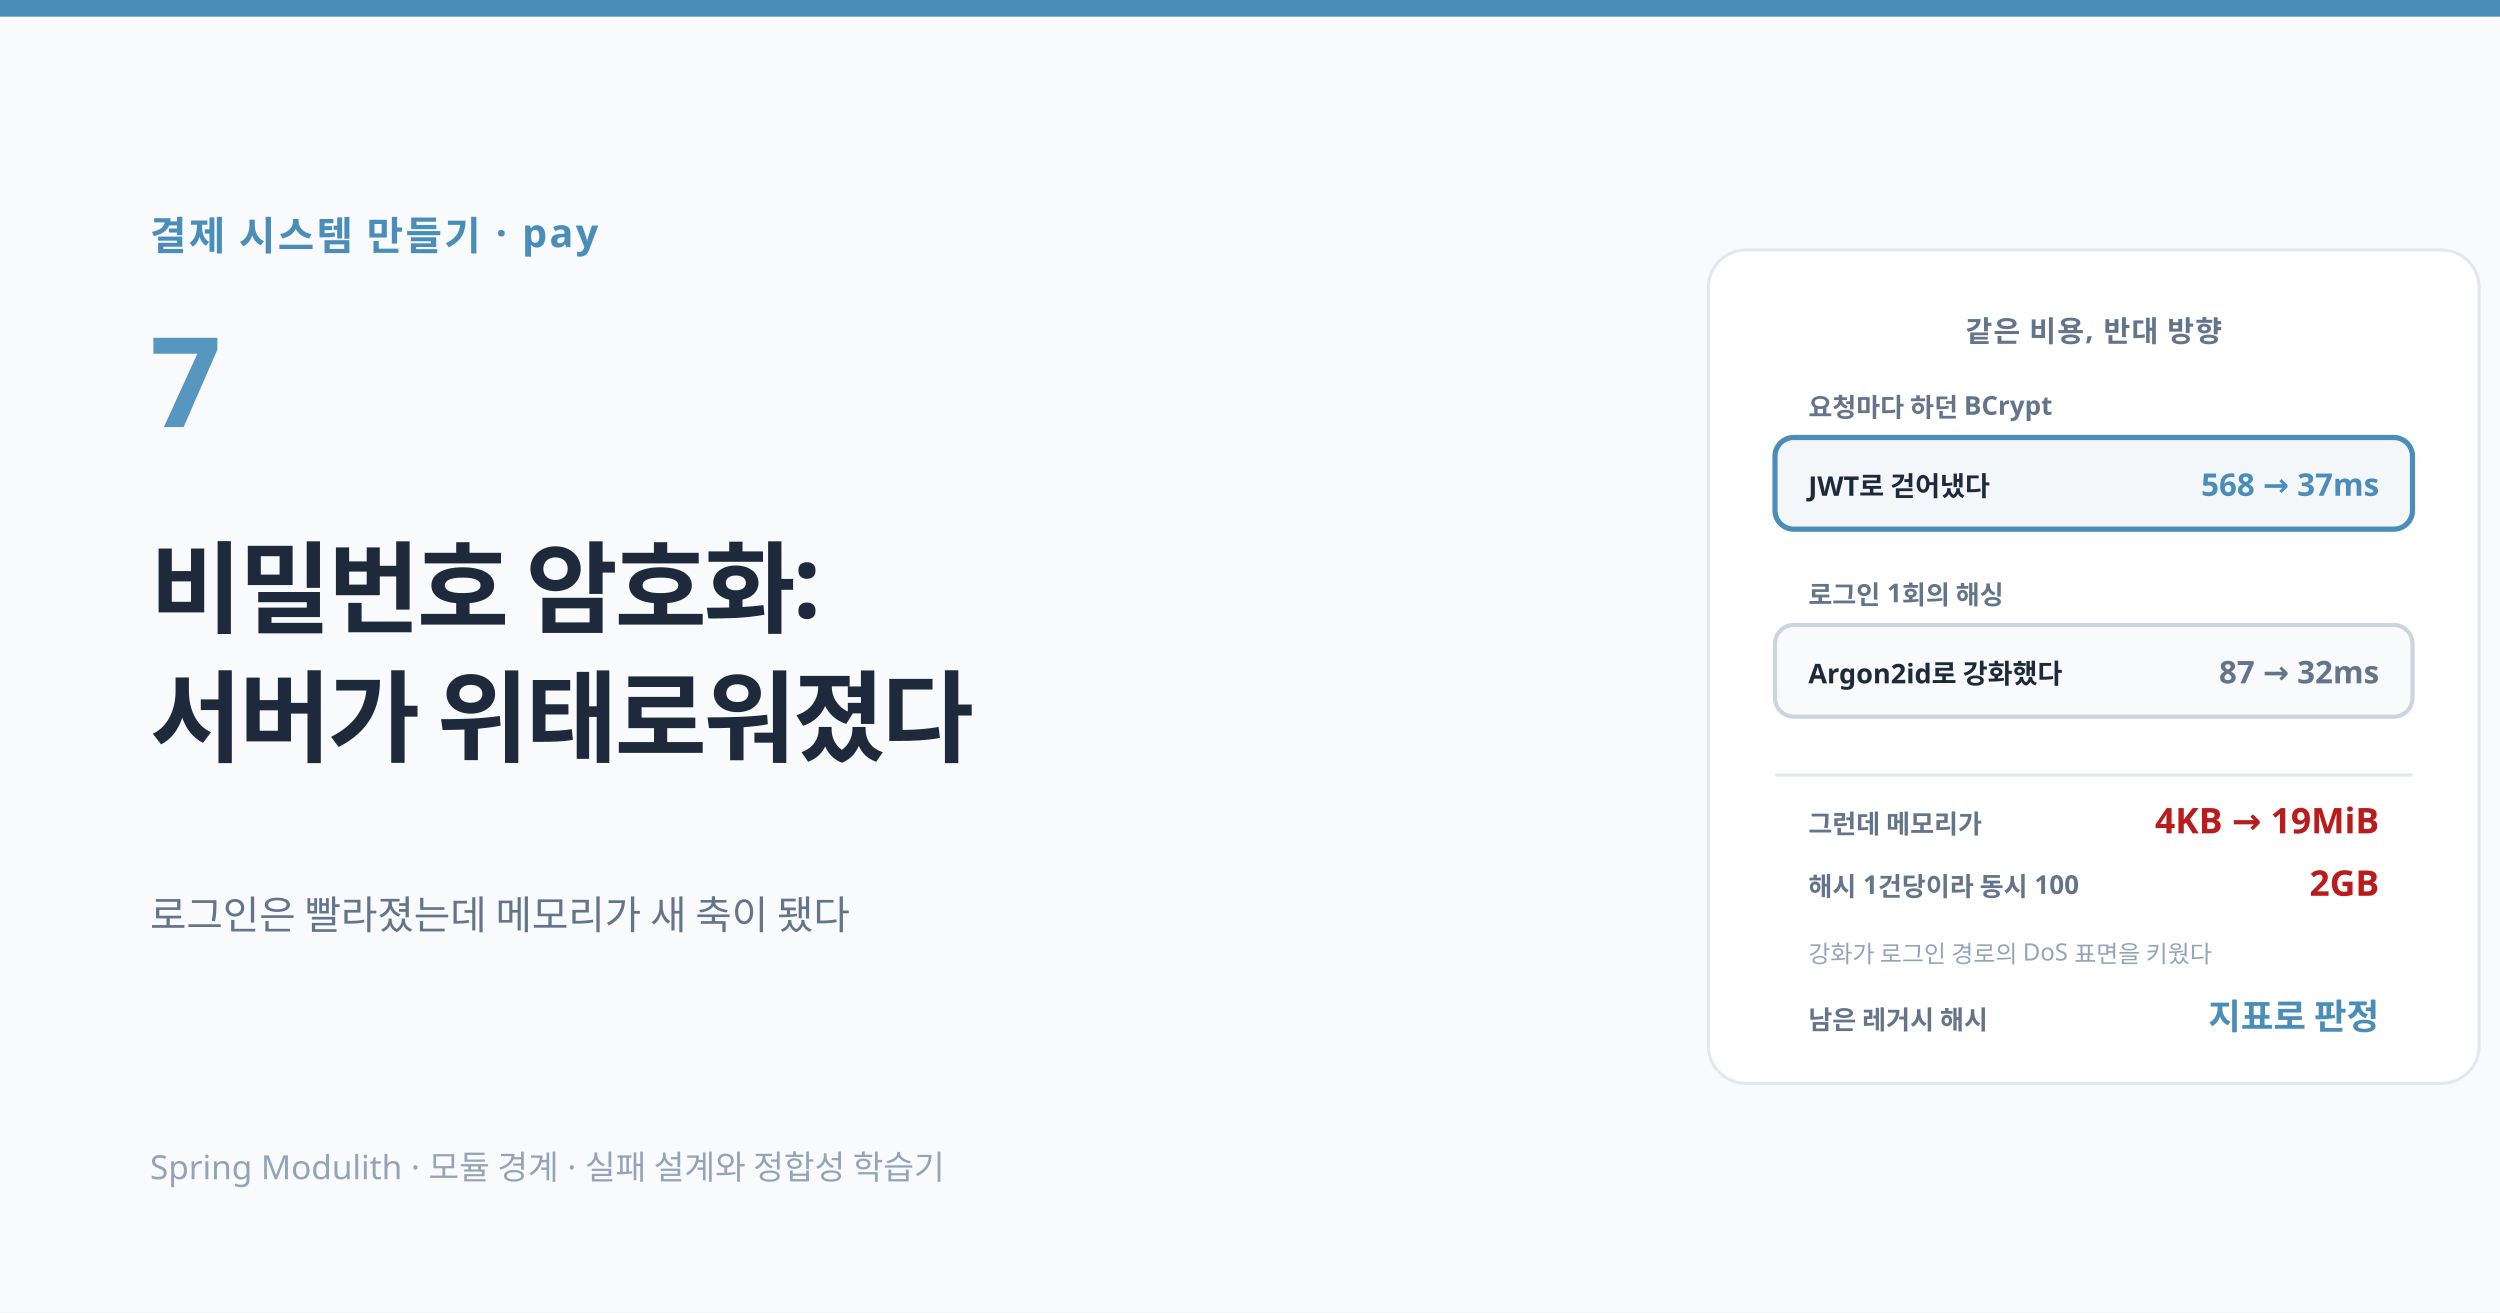
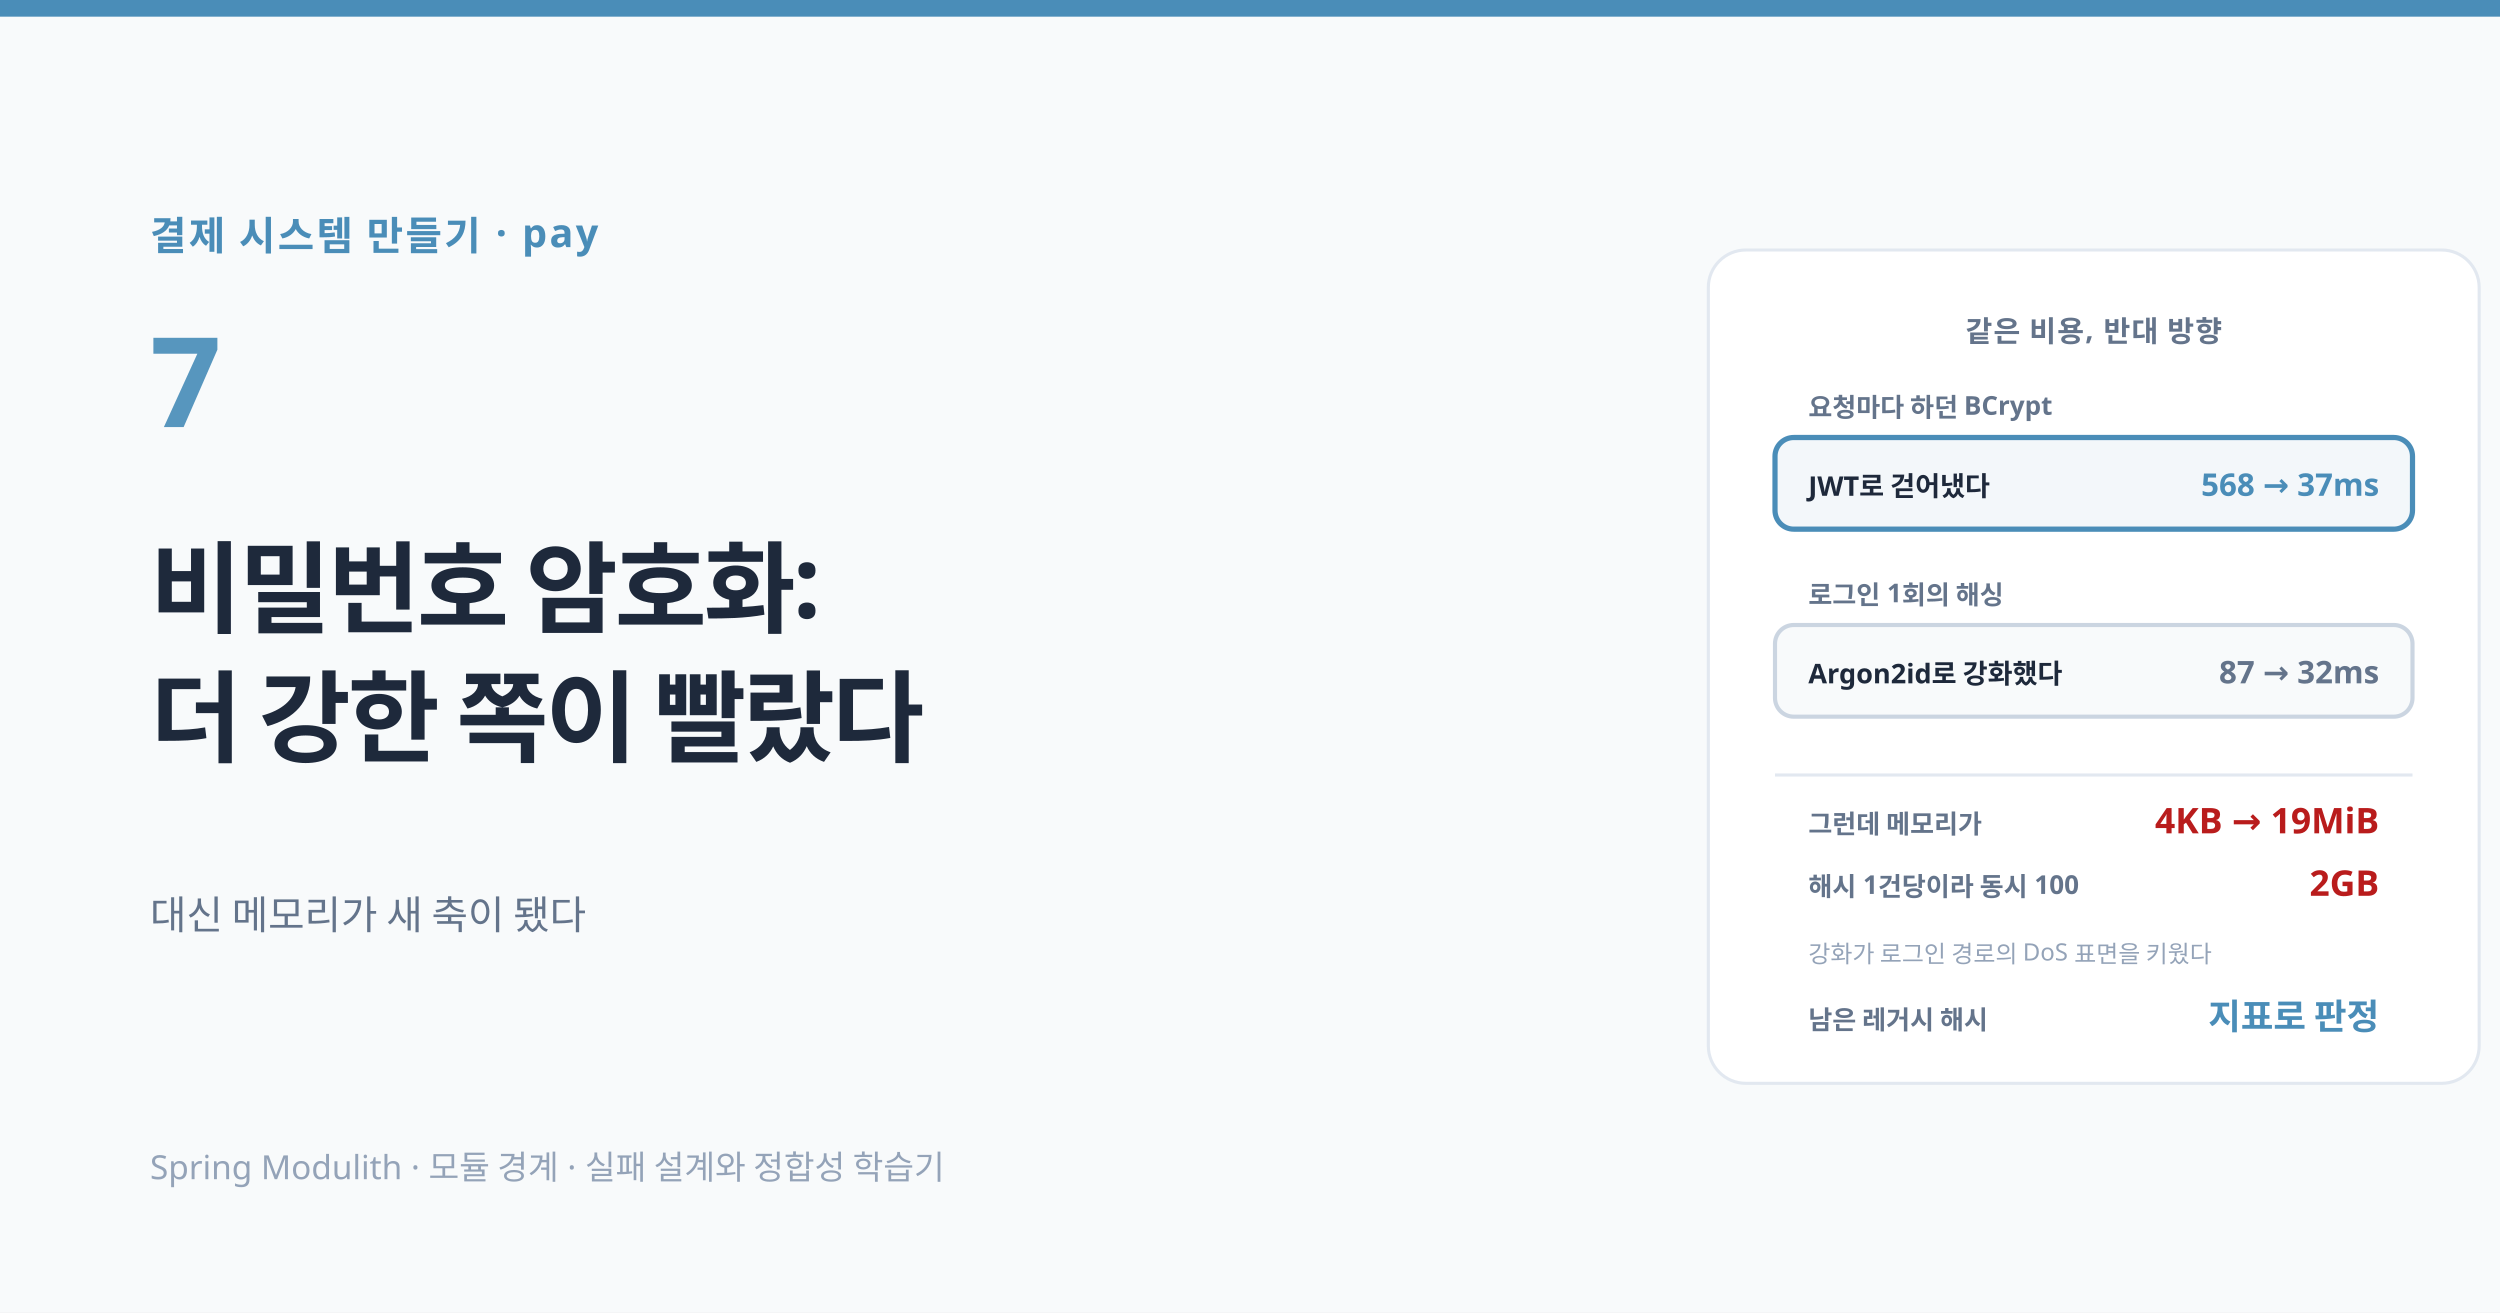
<svg xmlns="http://www.w3.org/2000/svg" viewBox="0 0 1200 630" font-family="'Pretendard', 'Apple SD Gothic Neo', system-ui, sans-serif">
  <rect width="1200" height="630" fill="#f8fafb" />
  <rect width="1200" height="8" fill="#4a8db8" />
  <rect x="820" y="120" width="370" height="400" rx="18" fill="#ffffff" stroke="#e2e8f0" stroke-width="1.5" />
  <text x="1005" y="164" text-anchor="middle" font-size="14" font-weight="700" fill="#64748b" letter-spacing="0.04em">같은 비용, 반대 방향</text>
  <text x="868" y="200" font-size="12.5" font-weight="700" fill="#64748b">요청마다 하던 BCrypt</text>
  <rect x="852" y="210" width="306" height="44" rx="9" fill="#4a8db810" stroke="#4a8db8" stroke-width="2.5" />
  <text x="868" y="238" font-size="13" font-weight="700" fill="#1e293b">JWT로 걷어냈다</text>
  <text x="1142" y="238" text-anchor="end" font-size="15" font-weight="900" fill="#4a8db8">568 → 37ms</text>
  <text x="868" y="290" font-size="12.5" font-weight="700" fill="#64748b">로그인 1회의 해싱</text>
  <rect x="852" y="300" width="306" height="44" rx="9" fill="#f8fafb" stroke="#cbd5e1" stroke-width="2" />
  <text x="868" y="328" font-size="13" font-weight="700" fill="#1e293b">Argon2id로 강화했다</text>
  <text x="1142" y="328" text-anchor="end" font-size="15" font-weight="900" fill="#64748b">87 → 32ms</text>
  <line x1="852" y1="372" x2="1158" y2="372" stroke="#e2e8f0" stroke-width="1.5" />
  <text x="868" y="400" font-size="12.5" font-weight="700" fill="#64748b">그런데 메모리가</text>
  <text x="1142" y="400" text-anchor="end" font-size="17" font-weight="900" fill="#b91c1c">4KB → 19MiB</text>
  <text x="868" y="430" font-size="12.5" font-weight="700" fill="#64748b">해시 1건당이라 동시 100</text>
  <text x="1142" y="430" text-anchor="end" font-size="17" font-weight="900" fill="#b91c1c">2GB</text>
  <text x="868" y="462" font-size="11.5" fill="#94a3b8">강화가 로그인 경로의 DoS 표면을 키웠다</text>
  <text x="868" y="494" font-size="12.5" font-weight="700" fill="#64748b">남은 레거시 해시</text>
  <text x="1142" y="494" text-anchor="end" font-size="17" font-weight="900" fill="#4a8db8">지표로 판정</text>
  <text x="72" y="120" font-size="19" font-weight="700" fill="#4a8db8" letter-spacing="0.06em">결제 시스템 만들기 · pay</text>
  <text x="72" y="205" font-size="60" font-weight="900" fill="#4a8db8" opacity="0.92">7</text>
  <text x="72" y="300" font-size="48" font-weight="800" fill="#1e293b" letter-spacing="-0.03em">비밀번호 암호화:</text>
-   <text x="72" y="362" font-size="48" font-weight="800" fill="#1e293b" letter-spacing="-0.03em">서버가 위태로워졌다</text>
-   <text x="72" y="446" font-size="19" fill="#64748b">로그인은 빨라졌는데 메모리가 새 축이 됐다</text>
+   <text x="72" y="362" font-size="48" font-weight="800" fill="#1e293b" letter-spacing="-0.03em">더 강한 쪽이 빨랐다</text>
+   <text x="72" y="446" font-size="19" fill="#64748b">대신 메모리가 새 축이 됐다</text>
  <text x="72" y="566" font-size="16" fill="#94a3b8">Spring Modulith · 모듈 경계 · 실패 설계와 정합성 학습기</text>
</svg>
